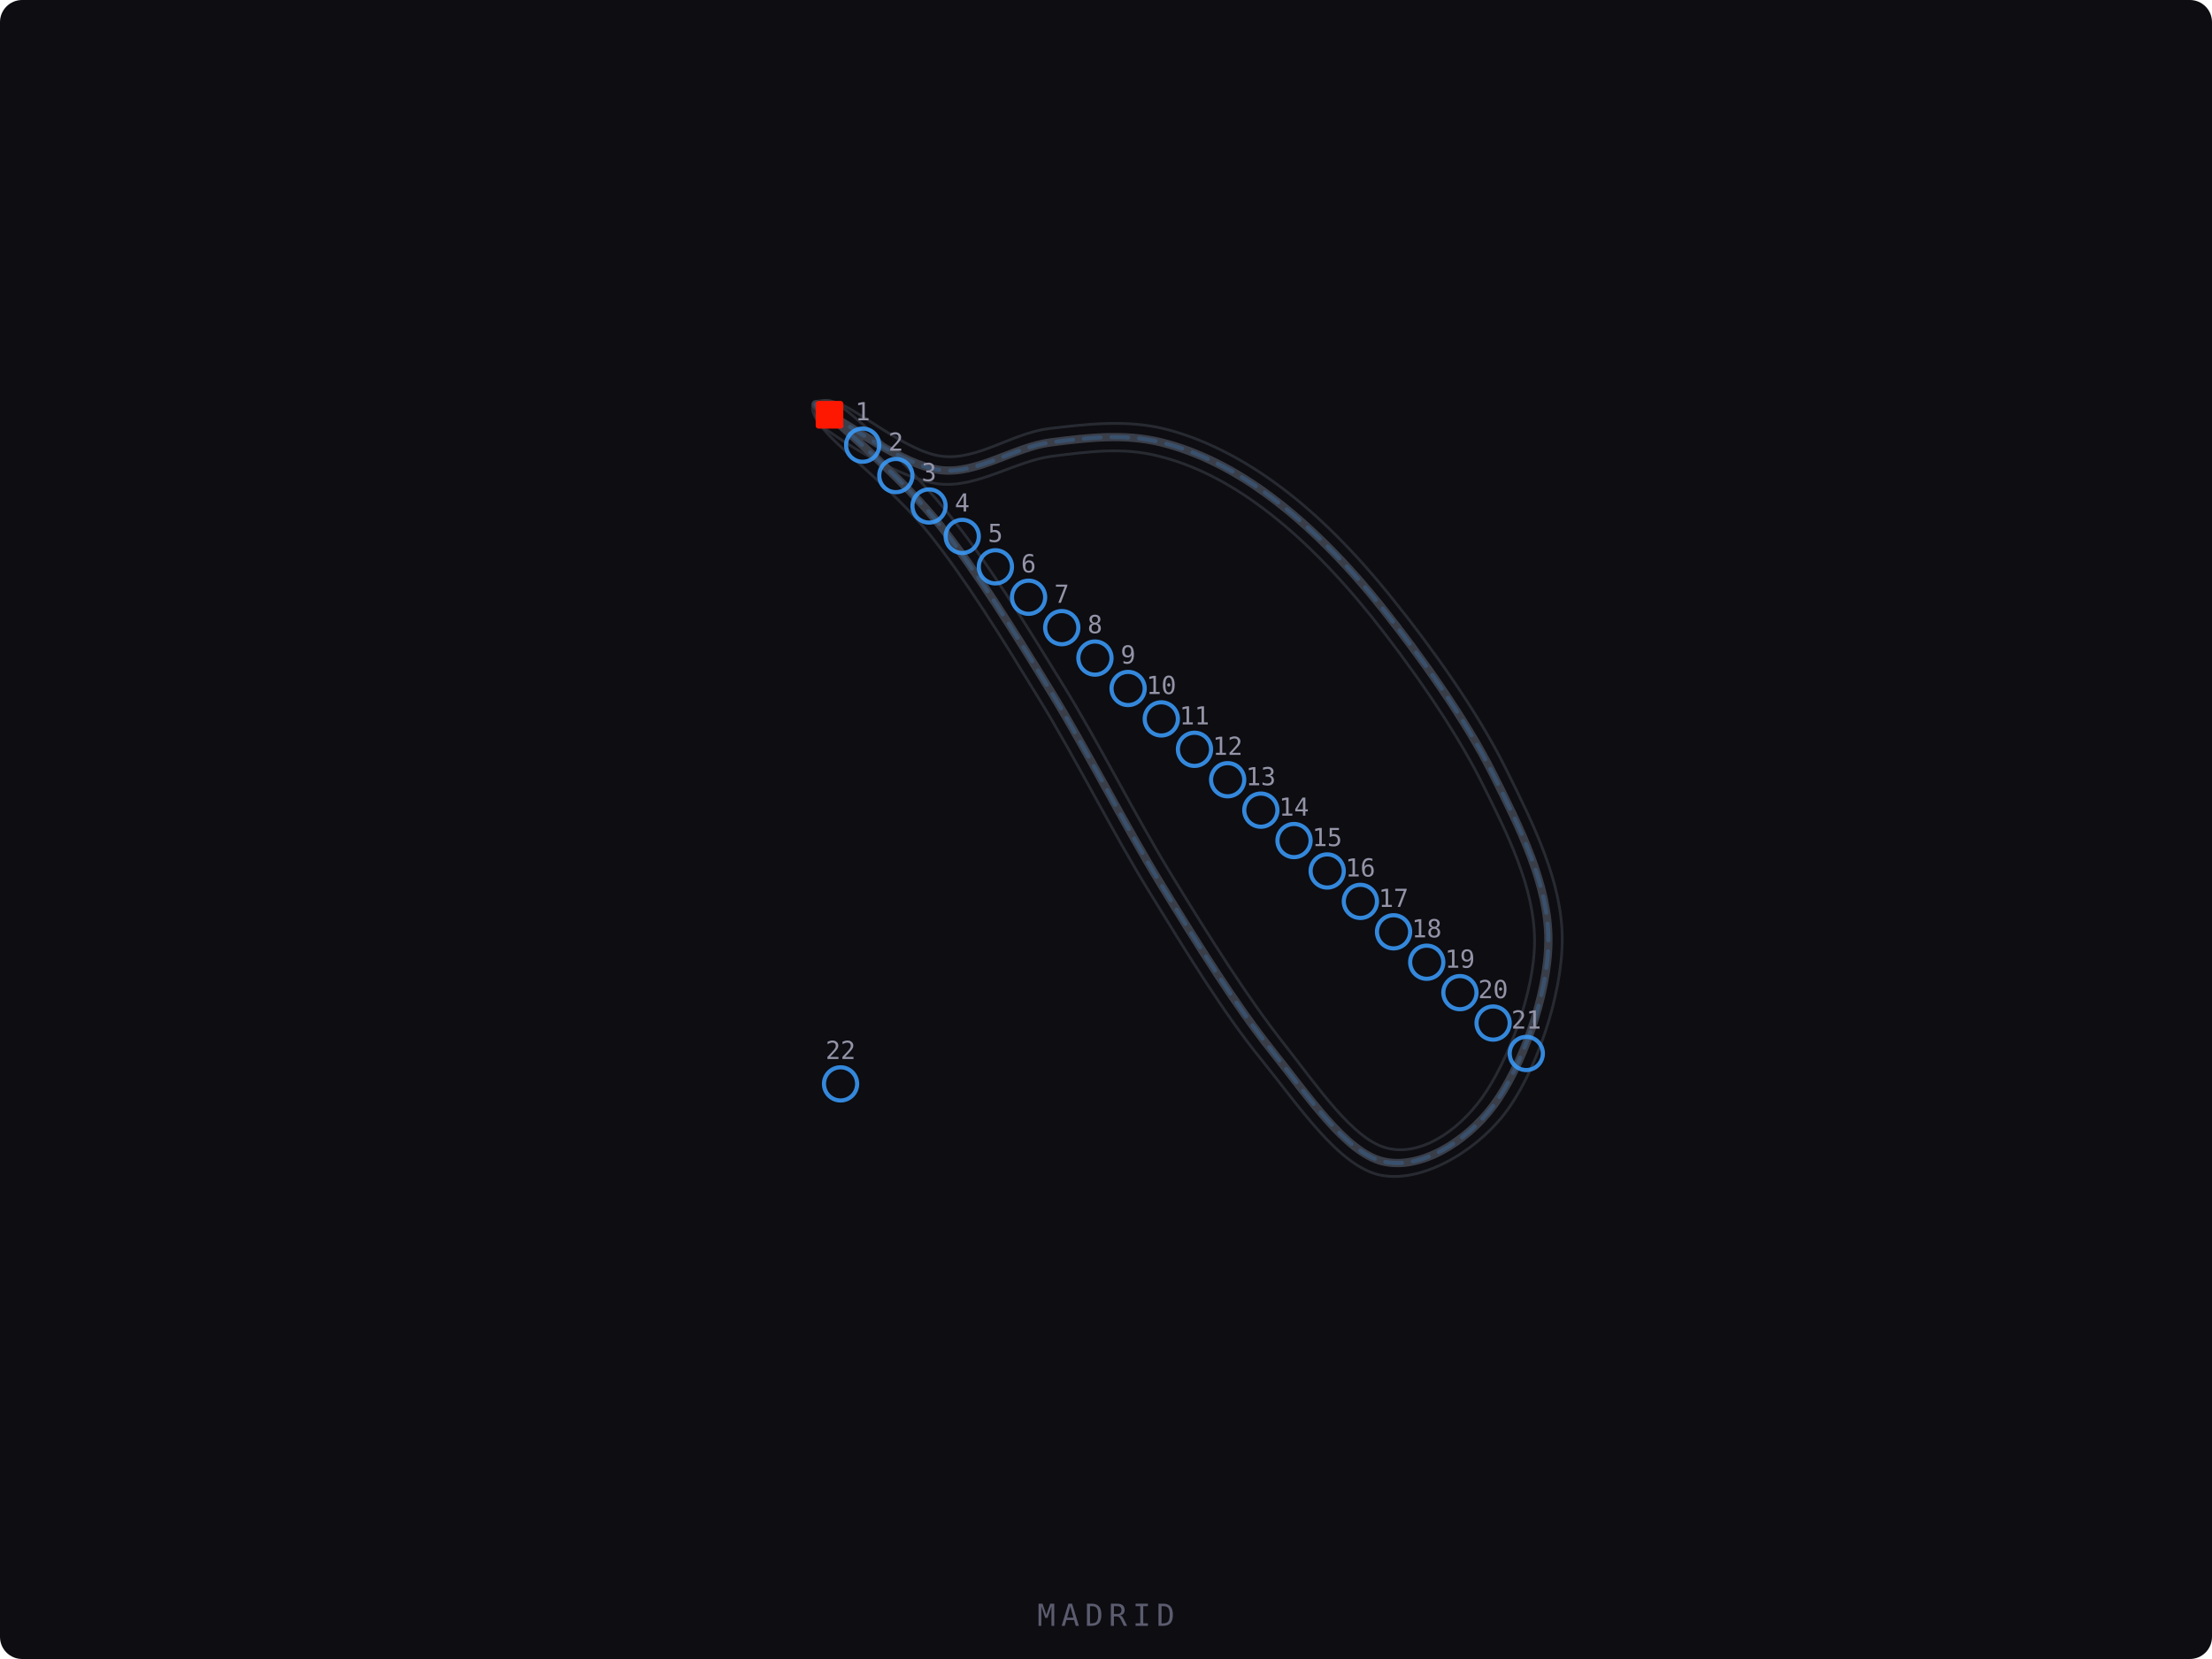
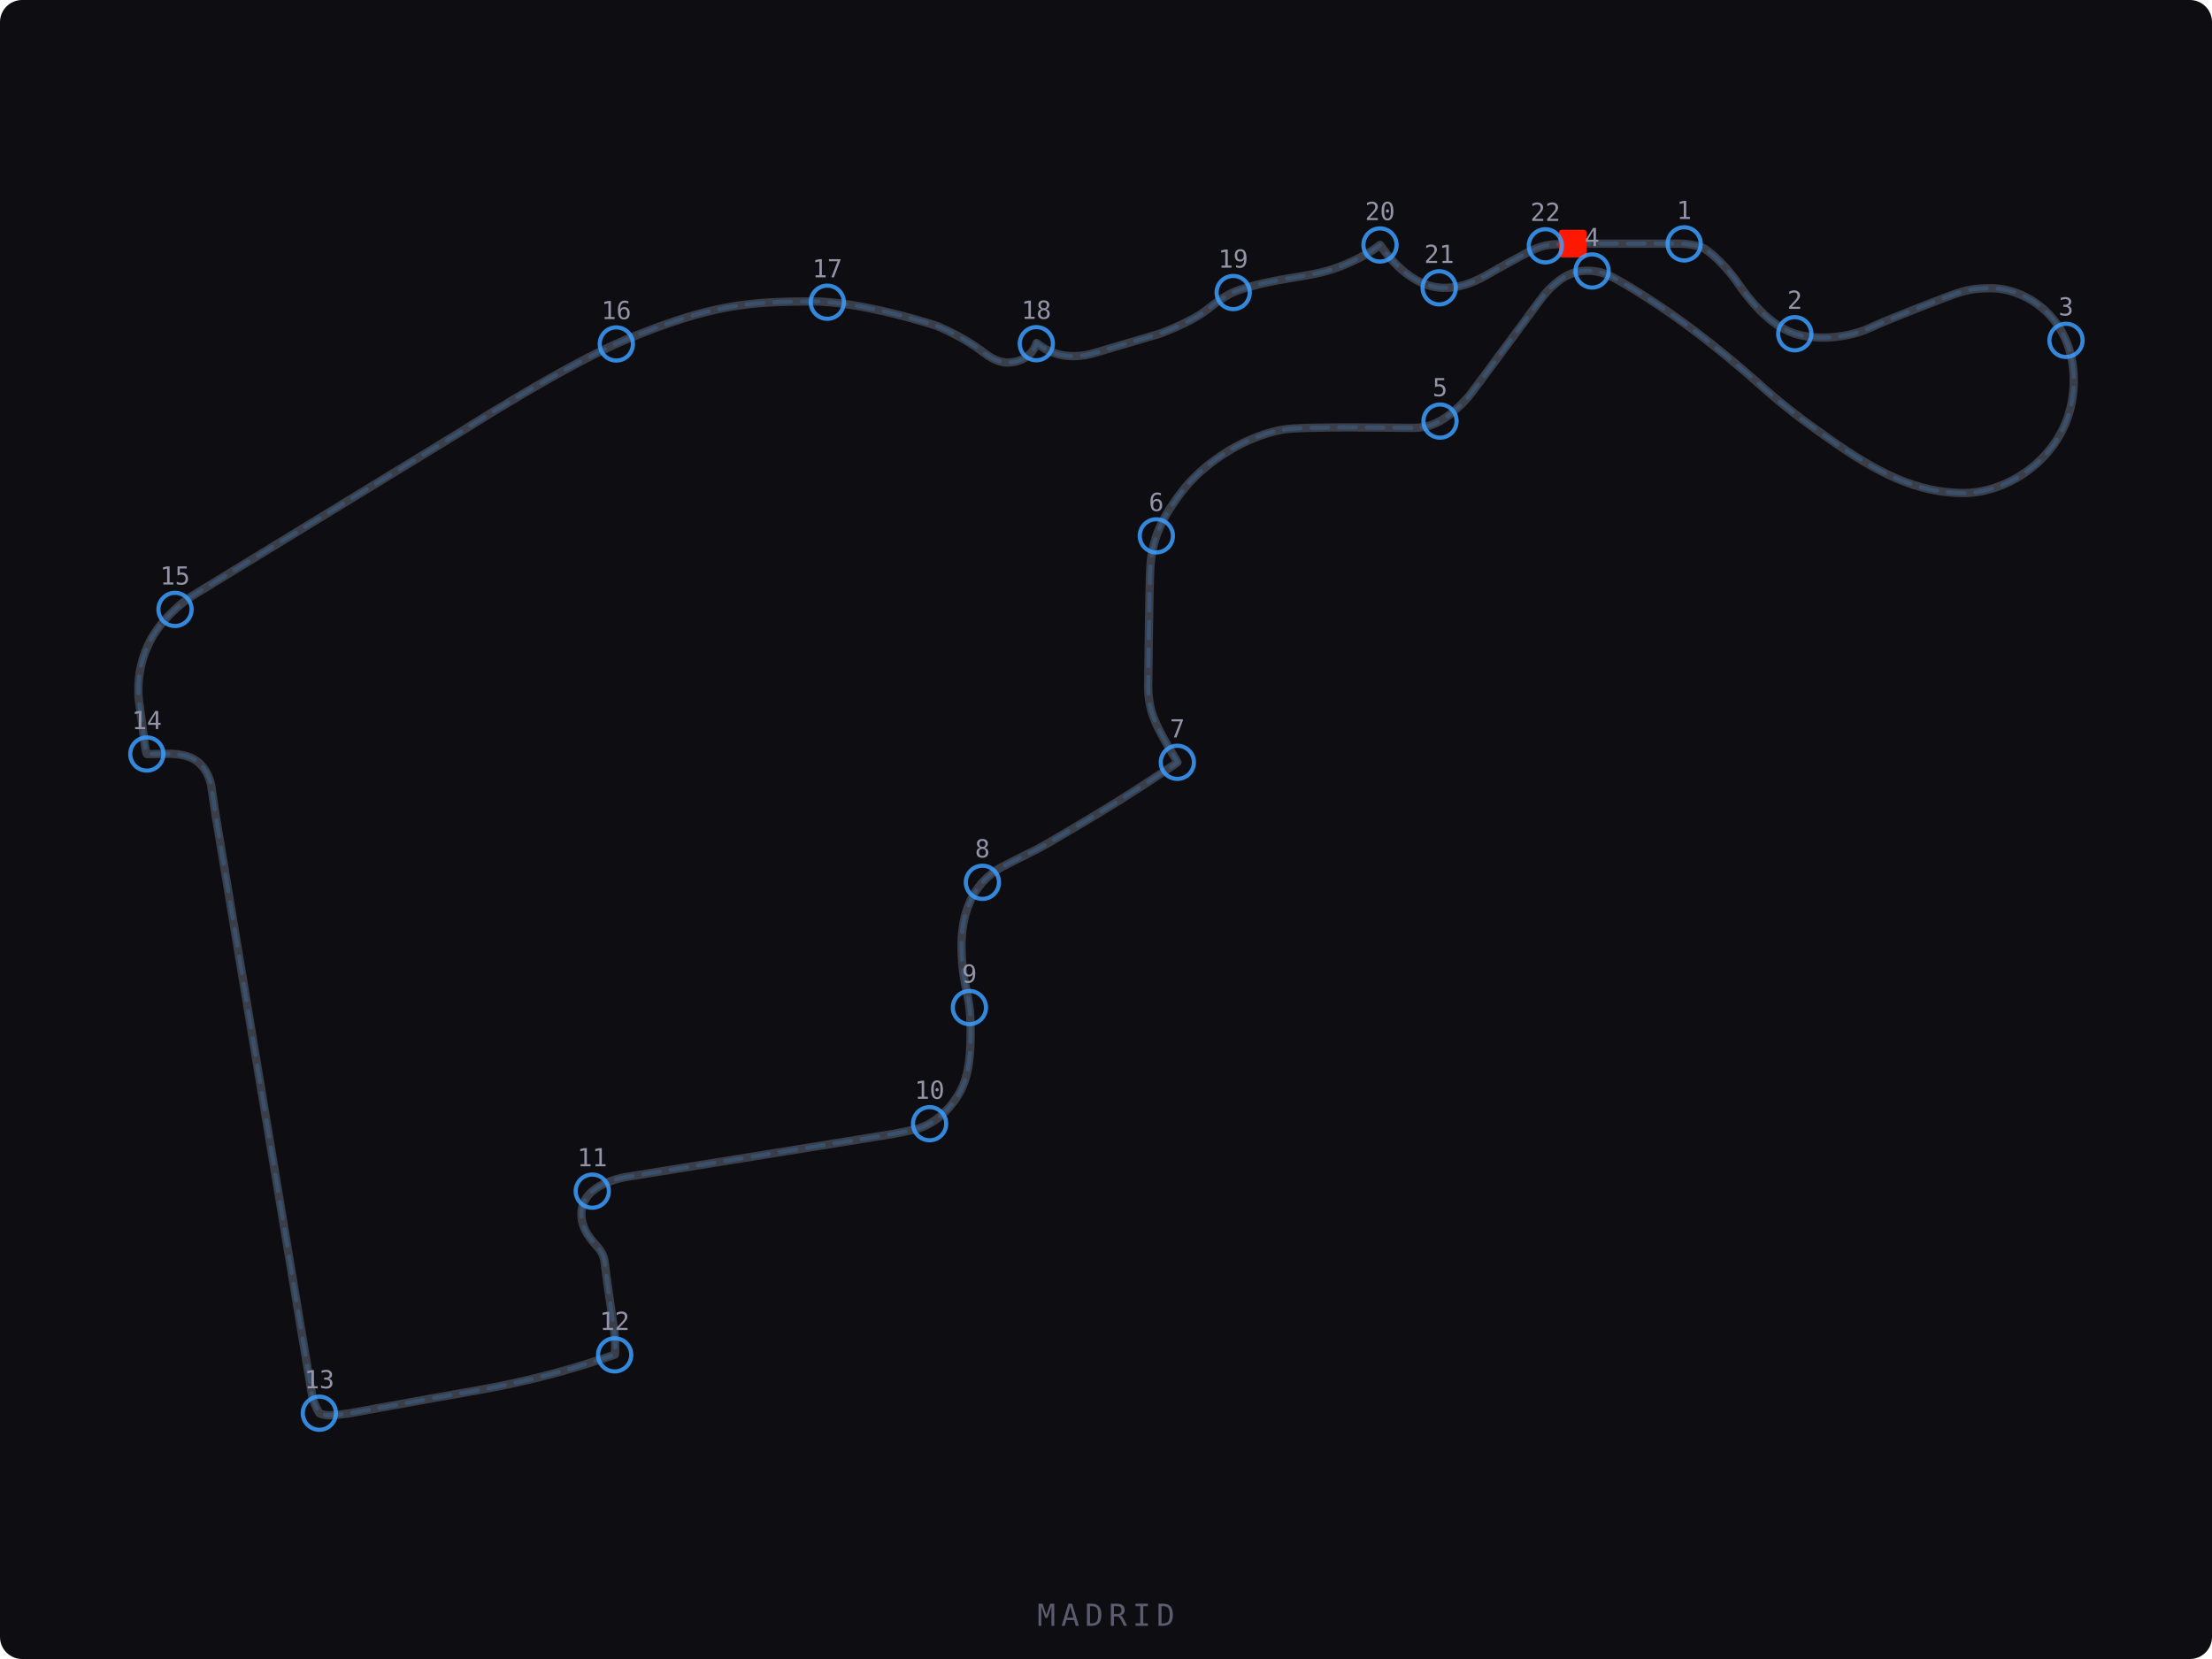
<svg xmlns="http://www.w3.org/2000/svg" viewBox="0 0 800 600" width="800" height="600">
  <defs>
    <style>
      .track-bg { fill: #0d0d12; }
      .track-line { fill: none; stroke: #3a3e48; stroke-width: 3; stroke-linecap: round; stroke-linejoin: round; }
      .track-line-accent { fill: none; stroke: rgba(59,158,255,0.20); stroke-width: 1.5; stroke-linecap: round; stroke-dasharray: 6,4; }
      .track-edge { fill: none; stroke: #3a3e48; stroke-width: 1; stroke-linecap: round; stroke-linejoin: round; opacity: 0.6; }
    </style>
  </defs>
  <rect class="track-bg" width="800" height="600" rx="8" />
-   <path class="track-edge" d="M 296.5 153.5 C 302.1 161.5 322.9 176.6 336.1 193.1 C 349.3 209.6 362.5 231.0 375.7 252.6 C 389.0 274.2 402.3 300.9 415.7 322.6 C 429.1 344.4 442.3 366.1 456.1 383.1 C 469.9 400.2 484.1 421.5 498.8 424.9 C 513.4 428.2 533.0 417.1 544.0 403.0 C 555.0 388.9 564.9 360.9 565.0 340.0 C 565.1 319.1 554.7 298.3 544.5 277.8 C 534.3 257.2 517.5 233.8 503.9 216.9 C 490.3 199.9 476.8 186.3 463.0 176.0 C 449.2 165.7 435.1 158.6 421.2 155.1 C 407.3 151.7 392.8 153.4 379.4 155.0 C 365.9 156.7 353.5 166.6 340.6 165.0 C 327.8 163.5 309.6 147.4 302.2 145.5 C 294.9 143.6 290.8 145.6 296.5 153.5 Z" />
-   <path class="track-edge" d="M 303.5 146.5 C 311.2 151.9 330.5 170.1 343.9 186.9 C 357.4 203.7 370.9 225.6 384.3 247.4 C 397.7 269.1 411.0 295.8 424.3 317.4 C 437.5 339.0 451.1 360.6 463.9 376.9 C 476.7 393.2 489.2 411.8 501.2 415.1 C 513.2 418.5 527.0 409.5 536.0 397.0 C 545.0 384.5 555.1 359.1 555.0 340.0 C 554.9 320.9 545.3 301.7 535.5 282.2 C 525.7 262.8 509.2 239.5 496.1 223.1 C 483.0 206.8 469.9 193.7 457.0 184.0 C 444.1 174.3 431.5 168.0 418.8 164.9 C 406.1 161.7 393.9 163.3 380.6 165.0 C 367.4 166.6 353.2 176.7 339.4 175.0 C 325.6 173.2 303.7 159.2 297.8 154.5 C 291.8 149.7 295.8 141.1 303.5 146.5 Z" />
-   <path class="track-line" d="M 300.0 150.0 C 306.7 156.7 326.7 173.3 340.0 190.0 C 353.3 206.7 366.7 228.3 380.0 250.0 C 393.3 271.7 406.7 298.3 420.0 320.0 C 433.3 341.7 446.7 363.3 460.0 380.0 C 473.3 396.7 486.7 416.7 500.0 420.0 C 513.3 423.3 530.0 413.3 540.0 400.0 C 550.0 386.7 560.0 360.0 560.0 340.0 C 560.0 320.0 550.0 300.0 540.0 280.0 C 530.0 260.0 513.3 236.7 500.0 220.0 C 486.7 203.3 473.3 190.0 460.0 180.0 C 446.7 170.0 433.3 163.3 420.0 160.0 C 406.7 156.7 393.3 158.3 380.0 160.0 C 366.7 161.7 353.3 171.7 340.0 170.0 C 326.7 168.3 306.7 153.3 300.0 150.0 C 293.3 146.7 293.3 143.3 300.0 150.0 Z" />
-   <path class="track-line-accent" d="M 300.0 150.0 C 306.7 156.7 326.7 173.3 340.0 190.0 C 353.3 206.7 366.7 228.3 380.0 250.0 C 393.3 271.7 406.7 298.3 420.0 320.0 C 433.3 341.7 446.7 363.3 460.0 380.0 C 473.3 396.7 486.7 416.7 500.0 420.0 C 513.3 423.3 530.0 413.3 540.0 400.0 C 550.0 386.7 560.0 360.0 560.0 340.0 C 560.0 320.0 550.0 300.0 540.0 280.0 C 530.0 260.0 513.3 236.7 500.0 220.0 C 486.7 203.3 473.3 190.0 460.0 180.0 C 446.7 170.0 433.3 163.3 420.0 160.0 C 406.7 156.7 393.3 158.3 380.0 160.0 C 366.7 161.7 353.3 171.7 340.0 170.0 C 326.7 168.3 306.7 153.3 300.0 150.0 C 293.3 146.7 293.3 143.3 300.0 150.0 Z" />
-   <rect x="295.0" y="145.0" width="10" height="10" fill="#FF1801" rx="1" />
-   <circle cx="312.0" cy="161.0" r="6" fill="none" stroke="#3B9EFF" stroke-width="1.5" opacity="0.85" />
-   <text x="312.0" y="152.0" text-anchor="middle" fill="#9494a8" font-size="9" font-family="monospace">1</text>
-   <circle cx="324.0" cy="172.0" r="6" fill="none" stroke="#3B9EFF" stroke-width="1.5" opacity="0.85" />
-   <text x="324.0" y="163.0" text-anchor="middle" fill="#9494a8" font-size="9" font-family="monospace">2</text>
-   <circle cx="336.0" cy="183.0" r="6" fill="none" stroke="#3B9EFF" stroke-width="1.5" opacity="0.85" />
-   <text x="336.0" y="174.0" text-anchor="middle" fill="#9494a8" font-size="9" font-family="monospace">3</text>
-   <circle cx="348.0" cy="194.0" r="6" fill="none" stroke="#3B9EFF" stroke-width="1.5" opacity="0.85" />
-   <text x="348.0" y="185.0" text-anchor="middle" fill="#9494a8" font-size="9" font-family="monospace">4</text>
-   <circle cx="360.0" cy="205.0" r="6" fill="none" stroke="#3B9EFF" stroke-width="1.5" opacity="0.85" />
-   <text x="360.0" y="196.0" text-anchor="middle" fill="#9494a8" font-size="9" font-family="monospace">5</text>
-   <circle cx="372.0" cy="216.0" r="6" fill="none" stroke="#3B9EFF" stroke-width="1.5" opacity="0.85" />
-   <text x="372.0" y="207.0" text-anchor="middle" fill="#9494a8" font-size="9" font-family="monospace">6</text>
-   <circle cx="384.0" cy="227.0" r="6" fill="none" stroke="#3B9EFF" stroke-width="1.5" opacity="0.85" />
-   <text x="384.0" y="218.0" text-anchor="middle" fill="#9494a8" font-size="9" font-family="monospace">7</text>
-   <circle cx="396.0" cy="238.0" r="6" fill="none" stroke="#3B9EFF" stroke-width="1.5" opacity="0.85" />
-   <text x="396.0" y="229.0" text-anchor="middle" fill="#9494a8" font-size="9" font-family="monospace">8</text>
-   <circle cx="408.0" cy="249.0" r="6" fill="none" stroke="#3B9EFF" stroke-width="1.5" opacity="0.85" />
-   <text x="408.0" y="240.0" text-anchor="middle" fill="#9494a8" font-size="9" font-family="monospace">9</text>
-   <circle cx="420.0" cy="260.0" r="6" fill="none" stroke="#3B9EFF" stroke-width="1.5" opacity="0.85" />
-   <text x="420.0" y="251.0" text-anchor="middle" fill="#9494a8" font-size="9" font-family="monospace">10</text>
-   <circle cx="432.0" cy="271.0" r="6" fill="none" stroke="#3B9EFF" stroke-width="1.5" opacity="0.85" />
-   <text x="432.0" y="262.0" text-anchor="middle" fill="#9494a8" font-size="9" font-family="monospace">11</text>
-   <circle cx="444.0" cy="282.0" r="6" fill="none" stroke="#3B9EFF" stroke-width="1.5" opacity="0.85" />
-   <text x="444.0" y="273.0" text-anchor="middle" fill="#9494a8" font-size="9" font-family="monospace">12</text>
-   <circle cx="456.0" cy="293.0" r="6" fill="none" stroke="#3B9EFF" stroke-width="1.5" opacity="0.85" />
-   <text x="456.0" y="284.0" text-anchor="middle" fill="#9494a8" font-size="9" font-family="monospace">13</text>
-   <circle cx="468.0" cy="304.0" r="6" fill="none" stroke="#3B9EFF" stroke-width="1.5" opacity="0.85" />
-   <text x="468.0" y="295.0" text-anchor="middle" fill="#9494a8" font-size="9" font-family="monospace">14</text>
-   <circle cx="480.0" cy="315.0" r="6" fill="none" stroke="#3B9EFF" stroke-width="1.5" opacity="0.85" />
-   <text x="480.0" y="306.0" text-anchor="middle" fill="#9494a8" font-size="9" font-family="monospace">15</text>
-   <circle cx="492.0" cy="326.0" r="6" fill="none" stroke="#3B9EFF" stroke-width="1.5" opacity="0.85" />
-   <text x="492.0" y="317.0" text-anchor="middle" fill="#9494a8" font-size="9" font-family="monospace">16</text>
-   <circle cx="504.0" cy="337.0" r="6" fill="none" stroke="#3B9EFF" stroke-width="1.5" opacity="0.85" />
-   <text x="504.0" y="328.0" text-anchor="middle" fill="#9494a8" font-size="9" font-family="monospace">17</text>
-   <circle cx="516.0" cy="348.0" r="6" fill="none" stroke="#3B9EFF" stroke-width="1.5" opacity="0.85" />
-   <text x="516.0" y="339.0" text-anchor="middle" fill="#9494a8" font-size="9" font-family="monospace">18</text>
-   <circle cx="528.0" cy="359.0" r="6" fill="none" stroke="#3B9EFF" stroke-width="1.5" opacity="0.85" />
-   <text x="528.0" y="350.0" text-anchor="middle" fill="#9494a8" font-size="9" font-family="monospace">19</text>
-   <circle cx="540.0" cy="370.0" r="6" fill="none" stroke="#3B9EFF" stroke-width="1.5" opacity="0.85" />
-   <text x="540.0" y="361.0" text-anchor="middle" fill="#9494a8" font-size="9" font-family="monospace">20</text>
-   <circle cx="552.0" cy="381.0" r="6" fill="none" stroke="#3B9EFF" stroke-width="1.5" opacity="0.85" />
-   <text x="552.0" y="372.0" text-anchor="middle" fill="#9494a8" font-size="9" font-family="monospace">21</text>
-   <circle cx="304.0" cy="392.0" r="6" fill="none" stroke="#3B9EFF" stroke-width="1.5" opacity="0.85" />
-   <text x="304.0" y="383.0" text-anchor="middle" fill="#9494a8" font-size="9" font-family="monospace">22</text>
-   <text x="400.0" y="588" text-anchor="middle" fill="#5c5c70" font-size="11" font-family="monospace" letter-spacing="2">MADRID</text>
+   <path class="track-edge" d="M 568.77 88.12 h 39.34 l 0.17 0.01 a 10.43 10.43 0.00 0 1 0.72 0.04 c 0.63 0.05 1.52 0.14 2.50 0.30 c 2.19 0.35 4.02 0.89 4.95 1.47 l 0.01 0.01 c 3.47 2.18 8.62 7.37 12.23 12.68 c 2.15 3.15 5.03 6.86 8.35 10.13 c 3.23 3.18 7.36 6.42 12.08 7.91 c 8.32 2.63 19.72 1.46 27.66 -2.30 c 2.90 -1.37 10.12 -4.31 17.14 -7.07 a 838.51 838.51 0.00 0 1 9.43 -3.63 c 1.31 -0.49 2.42 -0.90 3.27 -1.21 l 1.03 -0.36 l 0.36 -0.11 c 2.47 -0.69 5.07 -1.79 12.24 -1.75 c 12.67 0.08 29.90 10.92 29.75 33.77 c -0.17 25.44 -22.48 40.11 -39.33 40.29 c -17.46 0.19 -32.25 -7.69 -49.14 -19.61 l -4.28 -3.04 a 235.32 235.32 0.00 0 1 -22.03 -17.66 a 379.79 379.79 0.00 0 0 -21.06 -17.34 c -13.41 -10.29 -25.83 -17.65 -29.56 -19.66 a 28.30 28.30 0.00 0 0 -5.36 -2.38 a 16.98 16.98 0.00 0 0 -4.55 -0.68 h -1.53 c -3.85 0.12 -7.09 1.90 -9.35 3.58 a 32.77 32.77 0.00 0 0 -5.71 5.59 v 0.01 c -0.86 1.08 -7.23 9.74 -13.41 18.13 a 3424.06 3424.06 0.00 0 1 -8.80 11.89 c -1.24 1.68 -2.32 3.11 -3.14 4.20 l -1.01 1.33 l -0.31 0.41 l -0.10 0.12 l -0.03 0.04 c -1.74 2.07 -6.10 6.63 -10.47 9.04 l -0.88 0.45 c -2.80 1.35 -5.15 2.03 -9.42 2.03 c -0.85 0.00 -3.69 -0.04 -7.73 -0.09 q -7.10 -0.08 -14.20 -0.09 c -5.14 0.00 -10.40 0.04 -14.81 0.16 c -4.16 0.11 -8.20 0.30 -10.44 0.74 c -15.31 3.02 -29.07 13.39 -35.69 22.03 c -6.08 7.96 -10.76 15.59 -11.59 27.07 c -0.24 3.22 -0.43 14.41 -0.57 24.45 c -0.07 5.09 -0.14 9.99 -0.18 13.62 l -0.04 4.37 l -0.03 1.21 v 0.85 q 0.05 1.51 0.22 3.02 c 0.21 1.81 0.64 4.40 1.57 6.97 l 0.99 2.43 c 1.14 2.53 2.63 5.25 3.83 7.38 a 215.96 215.96 0.00 0 0 2.18 3.74 c 0.29 0.47 0.54 0.86 0.71 1.13 l 0.20 0.31 l 0.03 0.09 l 0.03 0.03 v 0.01 l 0.05 0.06 l 0.22 0.38 c 0.16 0.29 0.37 0.66 0.58 1.05 l -0.38 0.33 l -0.31 0.21 l -0.05 0.04 l -0.14 0.09 l -0.01 0.01 l -0.08 0.05 l -0.31 0.22 l -1.22 0.82 a 680.64 680.64 0.00 0 1 -18.45 12.00 c -11.68 7.30 -23.82 14.24 -26.23 15.71 a 104.26 104.26 0.00 0 1 -7.18 3.78 l -4.56 2.27 l -4.59 2.37 c -11.08 5.99 -14.82 17.69 -14.59 29.29 c 0.14 7.40 0.84 11.05 1.94 16.10 c 0.98 4.48 1.44 8.43 1.34 16.05 c -0.11 9.09 -1.13 15.82 -4.81 21.54 c -4.63 7.20 -10.41 10.79 -15.70 12.02 c -2.18 0.51 -4.90 1.03 -7.12 1.44 c -1.10 0.20 -2.05 0.35 -2.73 0.47 l -0.80 0.14 l -0.20 0.04 h -0.08 l -92.78 14.95 h -0.05 l -0.03 0.01 a 1.49 1.49 0.00 0 0 -0.15 0.01 l -0.46 0.08 a 38.72 38.72 0.00 0 0 -6.19 1.79 a 19.66 19.66 0.00 0 0 -5.67 3.27 c -1.86 1.60 -4.01 4.33 -4.01 8.24 c 0.00 3.20 1.16 5.78 2.42 7.71 c 1.15 1.76 2.68 3.40 3.60 4.47 c 1.36 1.54 2.23 3.45 2.37 5.06 c 0.31 3.35 3.28 23.40 3.51 25.26 c 0.12 0.98 0.30 2.92 0.33 5.04 q 0.03 1.68 -0.11 3.36 c -4.02 1.35 -13.76 4.81 -28.22 8.39 l -7.74 1.81 c -4.86 1.08 -9.84 2.02 -14.81 2.91 l -14.72 2.59 c -8.24 1.50 -15.60 2.82 -20.90 3.79 l -6.27 1.14 l -1.69 0.31 l -0.45 0.08 l -0.12 0.03 h -0.04 l -0.10 0.03 l -0.52 0.08 c -0.46 0.07 -1.11 0.18 -1.88 0.28 c -0.79 0.10 -1.70 0.20 -2.62 0.29 l -2.79 0.22 a 9.09 9.09 0.00 0 1 -3.19 -0.43 a 4.47 4.47 0.00 0 1 -0.82 -0.34 a 21.00 21.00 0.00 0 1 -2.57 -6.17 l -0.08 -0.42 l -0.01 -0.04 l -34.55 -207.84 a 5.96 5.96 0.00 0 0 -0.16 -0.70 l -1.67 -11.35 a 1.49 1.49 0.00 0 0 -0.03 -0.25 a 13.40 13.40 0.00 0 0 -0.14 -0.66 a 16.38 16.38 0.00 0 0 -0.58 -2.02 a 14.45 14.45 0.00 0 0 -3.64 -5.66 l -0.55 -0.47 a 11.77 11.77 0.00 0 0 -3.61 -1.92 c -1.08 -0.34 -2.18 -0.60 -3.30 -0.75 a 26.81 26.81 0.00 0 0 -2.40 -0.20 a 10.43 10.43 0.00 0 0 -0.76 -0.02 h -0.36 l -7.41 0.10 h -0.32 a 2.98 2.98 0.00 0 1 -0.26 -0.03 c -0.07 -0.20 -0.16 -0.41 -0.22 -0.64 a 13.40 13.40 0.00 0 1 -0.26 -1.09 l -0.05 -0.31 l -0.01 -0.07 l -2.17 -16.23 a 4.47 4.47 0.00 0 0 -0.07 -0.35 l -0.04 -0.27 a 26.81 26.81 0.00 0 1 -0.14 -1.28 a 40.21 40.21 0.00 0 1 -0.05 -5.02 a 38.20 38.20 0.00 0 1 4.19 -15.59 c 2.55 -4.90 6.28 -8.98 9.51 -11.89 a 52.13 52.13 0.00 0 1 5.43 -4.27 l 0.04 -0.02 l 97.64 -59.65 l 0.11 -0.07 l 0.10 -0.07 l 0.31 -0.20 l 1.22 -0.77 a 826.60 826.60 0.00 0 1 19.97 -12.16 c 12.28 -7.24 26.99 -15.42 37.58 -19.83 c 15.70 -6.53 26.89 -9.94 36.85 -11.75 c 9.97 -1.82 18.98 -2.10 30.56 -2.15 c 18.02 -0.07 44.79 8.63 45.72 9.04 c 5.23 2.27 9.20 4.55 11.83 6.21 q 1.84 1.16 3.57 2.46 l 0.12 0.08 l 0.03 0.03 l 0.18 0.14 l 0.55 0.43 c 0.46 0.35 1.11 0.81 1.86 1.30 c 0.74 0.47 1.70 1.04 2.77 1.49 c 0.96 0.41 2.60 1.00 4.51 0.93 l 0.04 -0.01 c 3.47 -0.13 6.32 -1.44 8.23 -3.65 a 9.53 9.53 0.00 0 0 1.71 -2.89 q 0.09 -0.26 0.16 -0.50 l 1.07 0.73 l 0.99 0.69 l 0.29 0.20 l 0.09 0.07 l 0.01 0.01 h 0.01 l 0.16 0.12 l 0.03 0.02 h 0.03 v 0.01 l 0.22 0.13 q 0.90 0.56 1.88 0.97 c 1.16 0.52 2.81 1.13 4.81 1.48 h 0.01 c 3.17 0.54 6.14 0.26 8.16 -0.09 a 26.81 26.81 0.00 0 0 3.34 -0.80 l 0.25 -0.07 l 0.03 -0.01 l 22.98 -6.78 q 0.20 -0.06 0.39 -0.13 h 0.01 l 0.04 -0.01 l 0.10 -0.04 l 0.38 -0.14 q 0.48 -0.18 1.31 -0.53 a 108.72 108.72 0.00 0 0 4.34 -1.83 c 3.24 -1.46 7.71 -3.66 10.89 -6.20 l 3.14 -2.43 c 2.96 -2.15 5.43 -3.57 8.18 -4.51 c 6.26 -2.13 12.14 -3.24 17.77 -4.19 c 5.40 -0.91 11.14 -1.74 16.06 -3.35 l 2.48 -0.87 c 5.74 -2.17 11.18 -5.17 14.13 -7.45 l 0.69 -0.51 c 0.92 1.41 3.19 4.61 6.41 7.70 c 3.44 3.28 9.04 7.51 15.94 7.82 c 8.74 0.40 16.05 -4.56 18.89 -6.15 l 0.01 -0.01 a 476.60 476.60 0.00 0 1 13.14 -7.16 c 1.44 -0.71 4.34 -2.04 7.87 -2.32 a 145.96 145.96 0.00 0 1 5.51 -0.32 l 1.50 -0.03 z" />
+   <path class="track-line" d="M 568.77 88.12 h 39.34 l 0.17 0.01 a 10.43 10.43 0.00 0 1 0.72 0.04 c 0.63 0.05 1.52 0.14 2.50 0.30 c 2.19 0.35 4.02 0.89 4.95 1.47 l 0.01 0.01 c 3.47 2.18 8.62 7.37 12.23 12.68 c 2.15 3.15 5.03 6.86 8.35 10.13 c 3.23 3.18 7.36 6.42 12.08 7.91 c 8.32 2.63 19.72 1.46 27.66 -2.30 c 2.90 -1.37 10.12 -4.31 17.14 -7.07 a 838.51 838.51 0.00 0 1 9.43 -3.63 c 1.31 -0.49 2.42 -0.90 3.27 -1.21 l 1.03 -0.36 l 0.36 -0.11 c 2.47 -0.69 5.07 -1.79 12.24 -1.75 c 12.67 0.08 29.90 10.92 29.75 33.77 c -0.17 25.44 -22.48 40.11 -39.33 40.29 c -17.46 0.19 -32.25 -7.69 -49.14 -19.61 l -4.28 -3.04 a 235.32 235.32 0.00 0 1 -22.03 -17.66 a 379.79 379.79 0.00 0 0 -21.06 -17.34 c -13.41 -10.29 -25.83 -17.65 -29.56 -19.66 a 28.30 28.30 0.00 0 0 -5.36 -2.38 a 16.98 16.98 0.00 0 0 -4.55 -0.68 h -1.53 c -3.85 0.12 -7.09 1.90 -9.35 3.58 a 32.77 32.77 0.00 0 0 -5.71 5.59 v 0.01 c -0.86 1.08 -7.23 9.74 -13.41 18.13 a 3424.06 3424.06 0.00 0 1 -8.80 11.89 c -1.24 1.68 -2.32 3.11 -3.14 4.20 l -1.01 1.33 l -0.31 0.41 l -0.10 0.12 l -0.03 0.04 c -1.74 2.07 -6.10 6.63 -10.47 9.04 l -0.88 0.45 c -2.80 1.35 -5.15 2.03 -9.42 2.03 c -0.85 0.00 -3.69 -0.04 -7.73 -0.09 q -7.10 -0.08 -14.20 -0.09 c -5.14 0.00 -10.40 0.04 -14.81 0.16 c -4.16 0.11 -8.20 0.30 -10.44 0.74 c -15.31 3.02 -29.07 13.39 -35.69 22.03 c -6.08 7.96 -10.76 15.59 -11.59 27.07 c -0.24 3.22 -0.43 14.41 -0.57 24.45 c -0.07 5.09 -0.14 9.99 -0.18 13.62 l -0.04 4.37 l -0.03 1.21 v 0.85 q 0.05 1.51 0.22 3.02 c 0.21 1.81 0.64 4.40 1.57 6.97 l 0.99 2.43 c 1.14 2.53 2.63 5.25 3.83 7.38 a 215.96 215.96 0.00 0 0 2.18 3.74 c 0.29 0.47 0.54 0.86 0.71 1.13 l 0.20 0.31 l 0.03 0.09 l 0.03 0.03 v 0.01 l 0.05 0.06 l 0.22 0.38 c 0.16 0.29 0.37 0.66 0.58 1.05 l -0.38 0.33 l -0.31 0.21 l -0.05 0.04 l -0.14 0.09 l -0.01 0.01 l -0.08 0.05 l -0.31 0.22 l -1.22 0.82 a 680.64 680.64 0.00 0 1 -18.45 12.00 c -11.68 7.30 -23.82 14.24 -26.23 15.71 a 104.26 104.26 0.00 0 1 -7.18 3.78 l -4.56 2.27 l -4.59 2.37 c -11.08 5.99 -14.82 17.69 -14.59 29.29 c 0.14 7.40 0.84 11.05 1.94 16.10 c 0.98 4.48 1.44 8.43 1.34 16.05 c -0.11 9.09 -1.13 15.82 -4.81 21.54 c -4.63 7.20 -10.41 10.79 -15.70 12.02 c -2.18 0.51 -4.90 1.03 -7.12 1.44 c -1.10 0.20 -2.05 0.35 -2.73 0.47 l -0.80 0.14 l -0.20 0.04 h -0.08 l -92.78 14.95 h -0.05 l -0.03 0.01 a 1.49 1.49 0.00 0 0 -0.15 0.01 l -0.46 0.08 a 38.72 38.72 0.00 0 0 -6.19 1.79 a 19.66 19.66 0.00 0 0 -5.67 3.27 c -1.86 1.60 -4.01 4.33 -4.01 8.24 c 0.00 3.20 1.16 5.78 2.42 7.71 c 1.15 1.76 2.68 3.40 3.60 4.47 c 1.36 1.54 2.23 3.45 2.37 5.06 c 0.31 3.35 3.28 23.40 3.51 25.26 c 0.12 0.98 0.30 2.92 0.33 5.04 q 0.03 1.68 -0.11 3.36 c -4.02 1.35 -13.76 4.81 -28.22 8.39 l -7.74 1.81 c -4.86 1.08 -9.84 2.02 -14.81 2.91 l -14.72 2.59 c -8.24 1.50 -15.60 2.82 -20.90 3.79 l -6.27 1.14 l -1.69 0.31 l -0.45 0.08 l -0.12 0.03 h -0.04 l -0.10 0.03 l -0.52 0.08 c -0.46 0.07 -1.11 0.18 -1.88 0.28 c -0.79 0.10 -1.70 0.20 -2.62 0.29 l -2.79 0.22 a 9.09 9.09 0.00 0 1 -3.19 -0.43 a 4.47 4.47 0.00 0 1 -0.82 -0.34 a 21.00 21.00 0.00 0 1 -2.57 -6.17 l -0.08 -0.42 l -0.01 -0.04 l -34.55 -207.84 a 5.96 5.96 0.00 0 0 -0.16 -0.70 l -1.67 -11.35 a 1.49 1.49 0.00 0 0 -0.03 -0.25 a 13.40 13.40 0.00 0 0 -0.14 -0.66 a 16.38 16.38 0.00 0 0 -0.58 -2.02 a 14.45 14.45 0.00 0 0 -3.64 -5.66 l -0.55 -0.47 a 11.77 11.77 0.00 0 0 -3.61 -1.92 c -1.08 -0.34 -2.18 -0.60 -3.30 -0.75 a 26.81 26.81 0.00 0 0 -2.40 -0.20 a 10.43 10.43 0.00 0 0 -0.76 -0.02 h -0.36 l -7.41 0.10 h -0.32 a 2.98 2.98 0.00 0 1 -0.26 -0.03 c -0.07 -0.20 -0.16 -0.41 -0.22 -0.64 a 13.40 13.40 0.00 0 1 -0.26 -1.09 l -0.05 -0.31 l -0.01 -0.07 l -2.17 -16.23 a 4.47 4.47 0.00 0 0 -0.07 -0.35 l -0.04 -0.27 a 26.81 26.81 0.00 0 1 -0.14 -1.28 a 40.21 40.21 0.00 0 1 -0.05 -5.02 a 38.20 38.20 0.00 0 1 4.19 -15.59 c 2.55 -4.90 6.28 -8.98 9.51 -11.89 a 52.13 52.13 0.00 0 1 5.43 -4.27 l 0.04 -0.02 l 97.64 -59.65 l 0.11 -0.07 l 0.10 -0.07 l 0.31 -0.20 l 1.22 -0.77 a 826.60 826.60 0.00 0 1 19.97 -12.16 c 12.28 -7.24 26.99 -15.42 37.58 -19.83 c 15.70 -6.53 26.89 -9.94 36.85 -11.75 c 9.97 -1.82 18.98 -2.10 30.56 -2.15 c 18.02 -0.07 44.79 8.63 45.72 9.04 c 5.23 2.27 9.20 4.55 11.83 6.21 q 1.84 1.16 3.57 2.46 l 0.12 0.08 l 0.03 0.03 l 0.18 0.14 l 0.55 0.43 c 0.46 0.35 1.11 0.81 1.86 1.30 c 0.74 0.47 1.70 1.04 2.77 1.49 c 0.96 0.41 2.60 1.00 4.51 0.93 l 0.04 -0.01 c 3.47 -0.13 6.32 -1.44 8.23 -3.65 a 9.53 9.53 0.00 0 0 1.71 -2.89 q 0.09 -0.26 0.16 -0.50 l 1.07 0.73 l 0.99 0.69 l 0.29 0.20 l 0.09 0.07 l 0.01 0.01 h 0.01 l 0.16 0.12 l 0.03 0.02 h 0.03 v 0.01 l 0.22 0.13 q 0.90 0.56 1.88 0.97 c 1.16 0.52 2.81 1.13 4.81 1.48 h 0.01 c 3.17 0.54 6.14 0.26 8.16 -0.09 a 26.81 26.81 0.00 0 0 3.34 -0.80 l 0.25 -0.07 l 0.03 -0.01 l 22.98 -6.78 q 0.20 -0.06 0.39 -0.13 h 0.01 l 0.04 -0.01 l 0.10 -0.04 l 0.38 -0.14 q 0.48 -0.18 1.31 -0.53 a 108.72 108.72 0.00 0 0 4.34 -1.83 c 3.24 -1.46 7.71 -3.66 10.89 -6.20 l 3.14 -2.43 c 2.96 -2.15 5.43 -3.57 8.18 -4.51 c 6.26 -2.13 12.14 -3.24 17.77 -4.19 c 5.40 -0.91 11.14 -1.74 16.06 -3.35 l 2.48 -0.87 c 5.74 -2.17 11.18 -5.17 14.13 -7.45 l 0.69 -0.51 c 0.92 1.41 3.19 4.61 6.41 7.70 c 3.44 3.28 9.04 7.51 15.94 7.82 c 8.74 0.40 16.05 -4.56 18.89 -6.15 l 0.01 -0.01 a 476.60 476.60 0.00 0 1 13.14 -7.16 c 1.44 -0.71 4.34 -2.04 7.87 -2.32 a 145.96 145.96 0.00 0 1 5.51 -0.32 l 1.50 -0.03 z" />
+   <path class="track-line-accent" d="M 568.77 88.12 h 39.34 l 0.17 0.01 a 10.43 10.43 0.00 0 1 0.72 0.04 c 0.63 0.05 1.52 0.14 2.50 0.30 c 2.19 0.35 4.02 0.89 4.95 1.47 l 0.01 0.01 c 3.47 2.18 8.62 7.37 12.23 12.68 c 2.15 3.15 5.03 6.86 8.35 10.13 c 3.23 3.18 7.36 6.42 12.08 7.91 c 8.32 2.63 19.72 1.46 27.66 -2.30 c 2.90 -1.37 10.12 -4.31 17.14 -7.07 a 838.51 838.51 0.00 0 1 9.43 -3.63 c 1.31 -0.49 2.42 -0.90 3.27 -1.21 l 1.03 -0.36 l 0.36 -0.11 c 2.47 -0.69 5.07 -1.79 12.24 -1.75 c 12.67 0.08 29.90 10.92 29.75 33.77 c -0.17 25.44 -22.48 40.11 -39.33 40.29 c -17.46 0.19 -32.25 -7.69 -49.14 -19.61 l -4.28 -3.04 a 235.32 235.32 0.00 0 1 -22.03 -17.66 a 379.79 379.79 0.00 0 0 -21.06 -17.34 c -13.41 -10.29 -25.83 -17.65 -29.56 -19.66 a 28.30 28.30 0.00 0 0 -5.36 -2.38 a 16.98 16.98 0.00 0 0 -4.55 -0.68 h -1.53 c -3.85 0.12 -7.09 1.90 -9.35 3.58 a 32.77 32.77 0.00 0 0 -5.71 5.59 v 0.01 c -0.86 1.08 -7.23 9.74 -13.41 18.13 a 3424.06 3424.06 0.00 0 1 -8.80 11.89 c -1.24 1.68 -2.32 3.11 -3.14 4.20 l -1.01 1.33 l -0.31 0.41 l -0.10 0.12 l -0.03 0.04 c -1.74 2.07 -6.10 6.63 -10.47 9.04 l -0.88 0.45 c -2.80 1.35 -5.15 2.03 -9.42 2.03 c -0.85 0.00 -3.69 -0.04 -7.73 -0.09 q -7.10 -0.08 -14.20 -0.09 c -5.14 0.00 -10.40 0.04 -14.81 0.16 c -4.16 0.11 -8.20 0.30 -10.44 0.74 c -15.31 3.02 -29.07 13.39 -35.69 22.03 c -6.08 7.96 -10.76 15.59 -11.59 27.07 c -0.24 3.22 -0.43 14.41 -0.57 24.45 c -0.07 5.09 -0.14 9.99 -0.18 13.62 l -0.04 4.37 l -0.03 1.21 v 0.85 q 0.05 1.51 0.22 3.02 c 0.21 1.81 0.64 4.40 1.57 6.97 l 0.99 2.43 c 1.14 2.53 2.63 5.25 3.83 7.38 a 215.96 215.96 0.00 0 0 2.18 3.74 c 0.29 0.47 0.54 0.86 0.71 1.13 l 0.20 0.31 l 0.03 0.09 l 0.03 0.03 v 0.01 l 0.05 0.06 l 0.22 0.38 c 0.16 0.29 0.37 0.66 0.58 1.05 l -0.38 0.33 l -0.31 0.21 l -0.05 0.04 l -0.14 0.09 l -0.01 0.01 l -0.08 0.05 l -0.31 0.22 l -1.22 0.82 a 680.64 680.64 0.00 0 1 -18.45 12.00 c -11.68 7.30 -23.82 14.24 -26.23 15.71 a 104.26 104.26 0.00 0 1 -7.18 3.78 l -4.56 2.27 l -4.59 2.37 c -11.08 5.99 -14.82 17.69 -14.59 29.29 c 0.14 7.40 0.84 11.05 1.94 16.10 c 0.98 4.48 1.44 8.43 1.34 16.05 c -0.11 9.09 -1.13 15.82 -4.81 21.54 c -4.63 7.20 -10.41 10.79 -15.70 12.02 c -2.18 0.51 -4.90 1.03 -7.12 1.44 c -1.10 0.20 -2.05 0.35 -2.73 0.47 l -0.80 0.14 l -0.20 0.04 h -0.08 l -92.78 14.95 h -0.05 l -0.03 0.01 a 1.49 1.49 0.00 0 0 -0.15 0.01 l -0.46 0.08 a 38.72 38.72 0.00 0 0 -6.19 1.79 a 19.66 19.66 0.00 0 0 -5.67 3.27 c -1.86 1.60 -4.01 4.33 -4.01 8.24 c 0.00 3.20 1.16 5.78 2.42 7.71 c 1.15 1.76 2.68 3.40 3.60 4.47 c 1.36 1.54 2.23 3.45 2.37 5.06 c 0.31 3.35 3.28 23.40 3.51 25.26 c 0.12 0.98 0.30 2.92 0.33 5.04 q 0.03 1.68 -0.11 3.36 c -4.02 1.35 -13.76 4.81 -28.22 8.39 l -7.74 1.81 c -4.86 1.08 -9.84 2.02 -14.81 2.91 l -14.72 2.59 c -8.24 1.50 -15.60 2.82 -20.90 3.79 l -6.27 1.14 l -1.69 0.31 l -0.45 0.08 l -0.12 0.03 h -0.04 l -0.10 0.03 l -0.52 0.08 c -0.46 0.07 -1.11 0.18 -1.88 0.28 c -0.79 0.10 -1.70 0.20 -2.62 0.29 l -2.79 0.22 a 9.09 9.09 0.00 0 1 -3.19 -0.43 a 4.47 4.47 0.00 0 1 -0.82 -0.34 a 21.00 21.00 0.00 0 1 -2.57 -6.17 l -0.08 -0.42 l -0.01 -0.04 l -34.55 -207.84 a 5.96 5.96 0.00 0 0 -0.16 -0.70 l -1.67 -11.35 a 1.49 1.49 0.00 0 0 -0.03 -0.25 a 13.40 13.40 0.00 0 0 -0.14 -0.66 a 16.38 16.38 0.00 0 0 -0.58 -2.02 a 14.45 14.45 0.00 0 0 -3.64 -5.66 l -0.55 -0.47 a 11.77 11.77 0.00 0 0 -3.61 -1.92 c -1.08 -0.34 -2.18 -0.60 -3.30 -0.75 a 26.81 26.81 0.00 0 0 -2.40 -0.20 a 10.43 10.43 0.00 0 0 -0.76 -0.02 h -0.36 l -7.41 0.10 h -0.32 a 2.98 2.98 0.00 0 1 -0.26 -0.03 c -0.07 -0.20 -0.16 -0.41 -0.22 -0.64 a 13.40 13.40 0.00 0 1 -0.26 -1.09 l -0.05 -0.31 l -0.01 -0.07 l -2.17 -16.23 a 4.47 4.47 0.00 0 0 -0.07 -0.35 l -0.04 -0.27 a 26.81 26.81 0.00 0 1 -0.14 -1.28 a 40.21 40.21 0.00 0 1 -0.05 -5.02 a 38.20 38.20 0.00 0 1 4.19 -15.59 c 2.55 -4.90 6.28 -8.98 9.51 -11.89 a 52.13 52.13 0.00 0 1 5.43 -4.27 l 0.04 -0.02 l 97.64 -59.65 l 0.11 -0.07 l 0.10 -0.07 l 0.31 -0.20 l 1.22 -0.77 a 826.60 826.60 0.00 0 1 19.97 -12.16 c 12.28 -7.24 26.99 -15.42 37.58 -19.83 c 15.70 -6.53 26.89 -9.94 36.85 -11.75 c 9.97 -1.82 18.98 -2.10 30.56 -2.15 c 18.02 -0.07 44.79 8.63 45.72 9.04 c 5.23 2.27 9.20 4.55 11.83 6.21 q 1.84 1.16 3.57 2.46 l 0.12 0.08 l 0.03 0.03 l 0.18 0.14 l 0.55 0.43 c 0.46 0.35 1.11 0.81 1.86 1.30 c 0.74 0.47 1.70 1.04 2.77 1.49 c 0.96 0.41 2.60 1.00 4.51 0.93 l 0.04 -0.01 c 3.47 -0.13 6.32 -1.44 8.23 -3.65 a 9.53 9.53 0.00 0 0 1.71 -2.89 q 0.09 -0.26 0.16 -0.50 l 1.07 0.73 l 0.99 0.69 l 0.29 0.20 l 0.09 0.07 l 0.01 0.01 h 0.01 l 0.16 0.12 l 0.03 0.02 h 0.03 v 0.01 l 0.22 0.13 q 0.90 0.56 1.88 0.97 c 1.16 0.52 2.81 1.13 4.81 1.48 h 0.01 c 3.17 0.54 6.14 0.26 8.16 -0.09 a 26.81 26.81 0.00 0 0 3.34 -0.80 l 0.25 -0.07 l 0.03 -0.01 l 22.98 -6.78 q 0.20 -0.06 0.39 -0.13 h 0.01 l 0.04 -0.01 l 0.10 -0.04 l 0.38 -0.14 q 0.48 -0.18 1.31 -0.53 a 108.72 108.72 0.00 0 0 4.34 -1.83 c 3.24 -1.46 7.71 -3.66 10.89 -6.20 l 3.14 -2.43 c 2.96 -2.15 5.43 -3.57 8.18 -4.51 c 6.26 -2.13 12.14 -3.24 17.77 -4.19 c 5.40 -0.91 11.14 -1.74 16.06 -3.35 l 2.48 -0.87 c 5.74 -2.17 11.18 -5.17 14.13 -7.45 l 0.69 -0.51 c 0.92 1.41 3.19 4.61 6.41 7.70 c 3.44 3.28 9.04 7.51 15.94 7.82 c 8.74 0.40 16.05 -4.56 18.89 -6.15 l 0.01 -0.01 a 476.60 476.60 0.00 0 1 13.14 -7.16 c 1.44 -0.71 4.34 -2.04 7.87 -2.32 a 145.96 145.96 0.00 0 1 5.51 -0.32 l 1.50 -0.03 z" />
+   <rect x="563.8" y="83.1" width="10" height="10" fill="#FF1801" rx="1" />
+   <circle cx="609.1" cy="88.2" r="6" fill="none" stroke="#3B9EFF" stroke-width="1.5" opacity="0.85" />
+   <text x="609.1" y="79.2" text-anchor="middle" fill="#9494a8" font-size="9" font-family="monospace">1</text>
+   <circle cx="649.1" cy="120.7" r="6" fill="none" stroke="#3B9EFF" stroke-width="1.5" opacity="0.85" />
+   <text x="649.1" y="111.7" text-anchor="middle" fill="#9494a8" font-size="9" font-family="monospace">2</text>
+   <circle cx="747.2" cy="123.1" r="6" fill="none" stroke="#3B9EFF" stroke-width="1.5" opacity="0.85" />
+   <text x="747.2" y="114.1" text-anchor="middle" fill="#9494a8" font-size="9" font-family="monospace">3</text>
+   <circle cx="575.8" cy="98.0" r="6" fill="none" stroke="#3B9EFF" stroke-width="1.5" opacity="0.85" />
+   <text x="575.8" y="89.0" text-anchor="middle" fill="#9494a8" font-size="9" font-family="monospace">4</text>
+   <circle cx="520.8" cy="152.3" r="6" fill="none" stroke="#3B9EFF" stroke-width="1.5" opacity="0.85" />
+   <text x="520.8" y="143.3" text-anchor="middle" fill="#9494a8" font-size="9" font-family="monospace">5</text>
+   <circle cx="418.2" cy="193.8" r="6" fill="none" stroke="#3B9EFF" stroke-width="1.5" opacity="0.85" />
+   <text x="418.2" y="184.8" text-anchor="middle" fill="#9494a8" font-size="9" font-family="monospace">6</text>
+   <circle cx="425.8" cy="275.7" r="6" fill="none" stroke="#3B9EFF" stroke-width="1.5" opacity="0.85" />
+   <text x="425.8" y="266.7" text-anchor="middle" fill="#9494a8" font-size="9" font-family="monospace">7</text>
+   <circle cx="355.3" cy="319.1" r="6" fill="none" stroke="#3B9EFF" stroke-width="1.5" opacity="0.85" />
+   <text x="355.3" y="310.1" text-anchor="middle" fill="#9494a8" font-size="9" font-family="monospace">8</text>
+   <circle cx="350.6" cy="364.4" r="6" fill="none" stroke="#3B9EFF" stroke-width="1.5" opacity="0.85" />
+   <text x="350.6" y="355.4" text-anchor="middle" fill="#9494a8" font-size="9" font-family="monospace">9</text>
+   <circle cx="336.2" cy="406.4" r="6" fill="none" stroke="#3B9EFF" stroke-width="1.5" opacity="0.85" />
+   <text x="336.2" y="397.4" text-anchor="middle" fill="#9494a8" font-size="9" font-family="monospace">10</text>
+   <circle cx="214.2" cy="430.8" r="6" fill="none" stroke="#3B9EFF" stroke-width="1.5" opacity="0.85" />
+   <text x="214.2" y="421.8" text-anchor="middle" fill="#9494a8" font-size="9" font-family="monospace">11</text>
+   <circle cx="222.3" cy="490.0" r="6" fill="none" stroke="#3B9EFF" stroke-width="1.5" opacity="0.85" />
+   <text x="222.3" y="481.0" text-anchor="middle" fill="#9494a8" font-size="9" font-family="monospace">12</text>
+   <circle cx="115.5" cy="511.1" r="6" fill="none" stroke="#3B9EFF" stroke-width="1.5" opacity="0.85" />
+   <text x="115.5" y="502.1" text-anchor="middle" fill="#9494a8" font-size="9" font-family="monospace">13</text>
+   <circle cx="53.1" cy="272.7" r="6" fill="none" stroke="#3B9EFF" stroke-width="1.5" opacity="0.85" />
+   <text x="53.1" y="263.7" text-anchor="middle" fill="#9494a8" font-size="9" font-family="monospace">14</text>
+   <circle cx="63.3" cy="220.4" r="6" fill="none" stroke="#3B9EFF" stroke-width="1.5" opacity="0.85" />
+   <text x="63.3" y="211.4" text-anchor="middle" fill="#9494a8" font-size="9" font-family="monospace">15</text>
+   <circle cx="222.9" cy="124.4" r="6" fill="none" stroke="#3B9EFF" stroke-width="1.5" opacity="0.85" />
+   <text x="222.9" y="115.4" text-anchor="middle" fill="#9494a8" font-size="9" font-family="monospace">16</text>
+   <circle cx="299.2" cy="109.3" r="6" fill="none" stroke="#3B9EFF" stroke-width="1.5" opacity="0.85" />
+   <text x="299.2" y="100.3" text-anchor="middle" fill="#9494a8" font-size="9" font-family="monospace">17</text>
+   <circle cx="374.8" cy="124.3" r="6" fill="none" stroke="#3B9EFF" stroke-width="1.5" opacity="0.85" />
+   <text x="374.8" y="115.3" text-anchor="middle" fill="#9494a8" font-size="9" font-family="monospace">18</text>
+   <circle cx="446.0" cy="105.8" r="6" fill="none" stroke="#3B9EFF" stroke-width="1.5" opacity="0.85" />
+   <text x="446.0" y="96.8" text-anchor="middle" fill="#9494a8" font-size="9" font-family="monospace">19</text>
+   <circle cx="499.1" cy="88.6" r="6" fill="none" stroke="#3B9EFF" stroke-width="1.5" opacity="0.85" />
+   <text x="499.1" y="79.6" text-anchor="middle" fill="#9494a8" font-size="9" font-family="monospace">20</text>
+   <circle cx="520.5" cy="104.1" r="6" fill="none" stroke="#3B9EFF" stroke-width="1.5" opacity="0.85" />
+   <text x="520.5" y="95.1" text-anchor="middle" fill="#9494a8" font-size="9" font-family="monospace">21</text>
+   <circle cx="558.9" cy="88.9" r="6" fill="none" stroke="#3B9EFF" stroke-width="1.5" opacity="0.85" />
+   <text x="558.9" y="79.9" text-anchor="middle" fill="#9494a8" font-size="9" font-family="monospace">22</text>
+   <text x="400" y="588" text-anchor="middle" fill="#5c5c70" font-size="11" font-family="monospace" letter-spacing="2">MADRID</text>
</svg>
